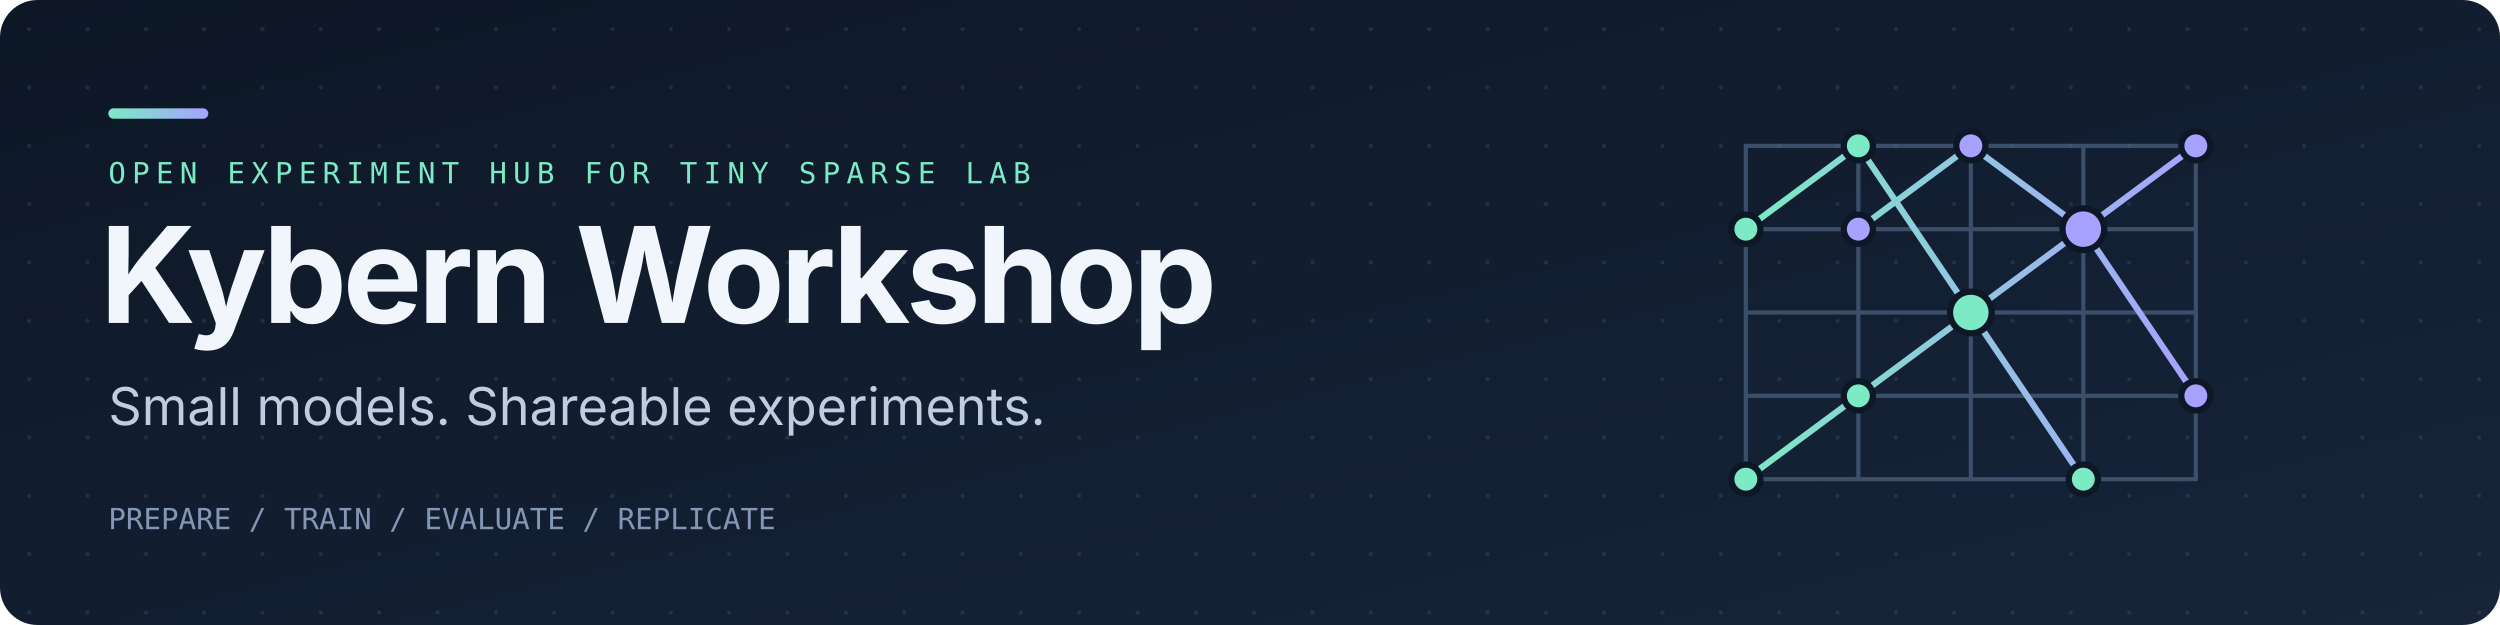
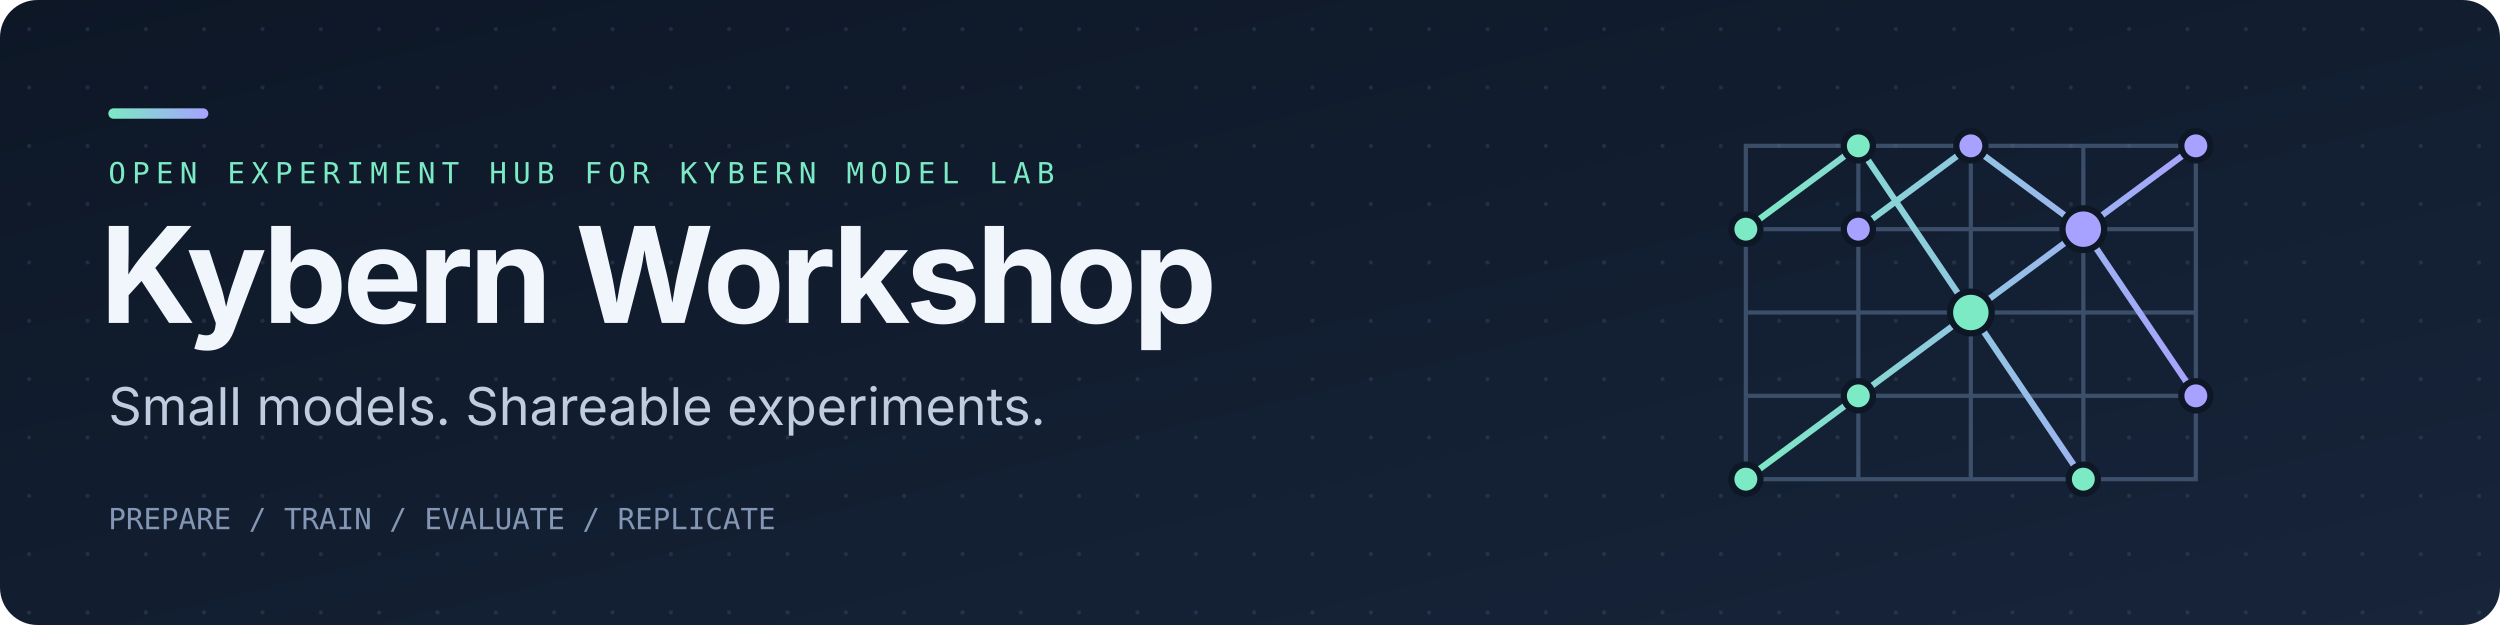
<svg xmlns="http://www.w3.org/2000/svg" width="1200" height="300" viewBox="0 0 1200 300" role="img" aria-labelledby="title desc">
  <defs>
    <linearGradient id="bg" x2="1" y2="1">
      <stop stop-color="#0d1726" />
      <stop offset="1" stop-color="#17243a" />
    </linearGradient>
    <linearGradient id="accent">
      <stop stop-color="#7ceac4" />
      <stop offset="1" stop-color="#a7a2ff" />
    </linearGradient>
    <pattern id="grid" width="28" height="28" patternUnits="userSpaceOnUse">
      <circle cx="14" cy="14" r="1" fill="#7285a4" opacity=".18" />
    </pattern>
  </defs>
  <rect width="1200" height="300" rx="18" fill="url(#bg)" />
  <rect width="1200" height="300" rx="18" fill="url(#grid)" />
  <rect x="52" y="52" width="48" height="5" rx="2.5" fill="url(#accent)" />
-   <text x="52" y="88" fill="#7ceac4" font-family="ui-monospace, SFMono-Regular, Consolas, monospace" font-size="14" letter-spacing="3">OPEN EXPERIMENT HUB FOR TINY SPARSE LAB</text>
+   <text x="52" y="88" fill="#7ceac4" font-family="ui-monospace, SFMono-Regular, Consolas, monospace" font-size="14" letter-spacing="3">OPEN EXPERIMENT HUB FOR KYBERN MODEL LAB</text>
  <text x="48" y="155" fill="#f1f5fc" font-family="system-ui, -apple-system, sans-serif" font-size="64" font-weight="750" letter-spacing="-2">Kybern Workshop</text>
  <text x="52" y="204" fill="#c0cce0" font-family="system-ui, -apple-system, sans-serif" font-size="25">Small models. Shareable experiments.</text>
  <text x="52" y="254" fill="#8397b5" font-family="ui-monospace, SFMono-Regular, Consolas, monospace" font-size="14">PREPARE  /  TRAIN  /  EVALUATE  /  REPLICATE</text>
  <g stroke="#526987" stroke-width="2" fill="none" opacity=".65">
    <path d="M838 70H1054V230H838Z M892 70V230 M946 70V230 M1000 70V230 M838 110H1054 M838 150H1054 M838 190H1054" />
  </g>
  <g stroke="url(#accent)" stroke-width="3" fill="none">
    <path d="M838 110L892 70L946 150L1000 110L1054 190 M838 230L892 190L946 150L1000 230 M892 110L946 70L1000 110L1054 70" />
  </g>
  <g fill="#7ceac4" stroke="#0d1726" stroke-width="3">
    <circle cx="838" cy="110" r="7" />
    <circle cx="892" cy="70" r="7" />
    <circle cx="946" cy="150" r="10" />
    <circle cx="1000" cy="230" r="7" />
    <circle cx="838" cy="230" r="7" />
    <circle cx="892" cy="190" r="7" />
  </g>
  <g fill="#a7a2ff" stroke="#0d1726" stroke-width="3">
    <circle cx="1000" cy="110" r="10" />
    <circle cx="1054" cy="190" r="7" />
    <circle cx="892" cy="110" r="7" />
    <circle cx="946" cy="70" r="7" />
    <circle cx="1054" cy="70" r="7" />
  </g>
</svg>
